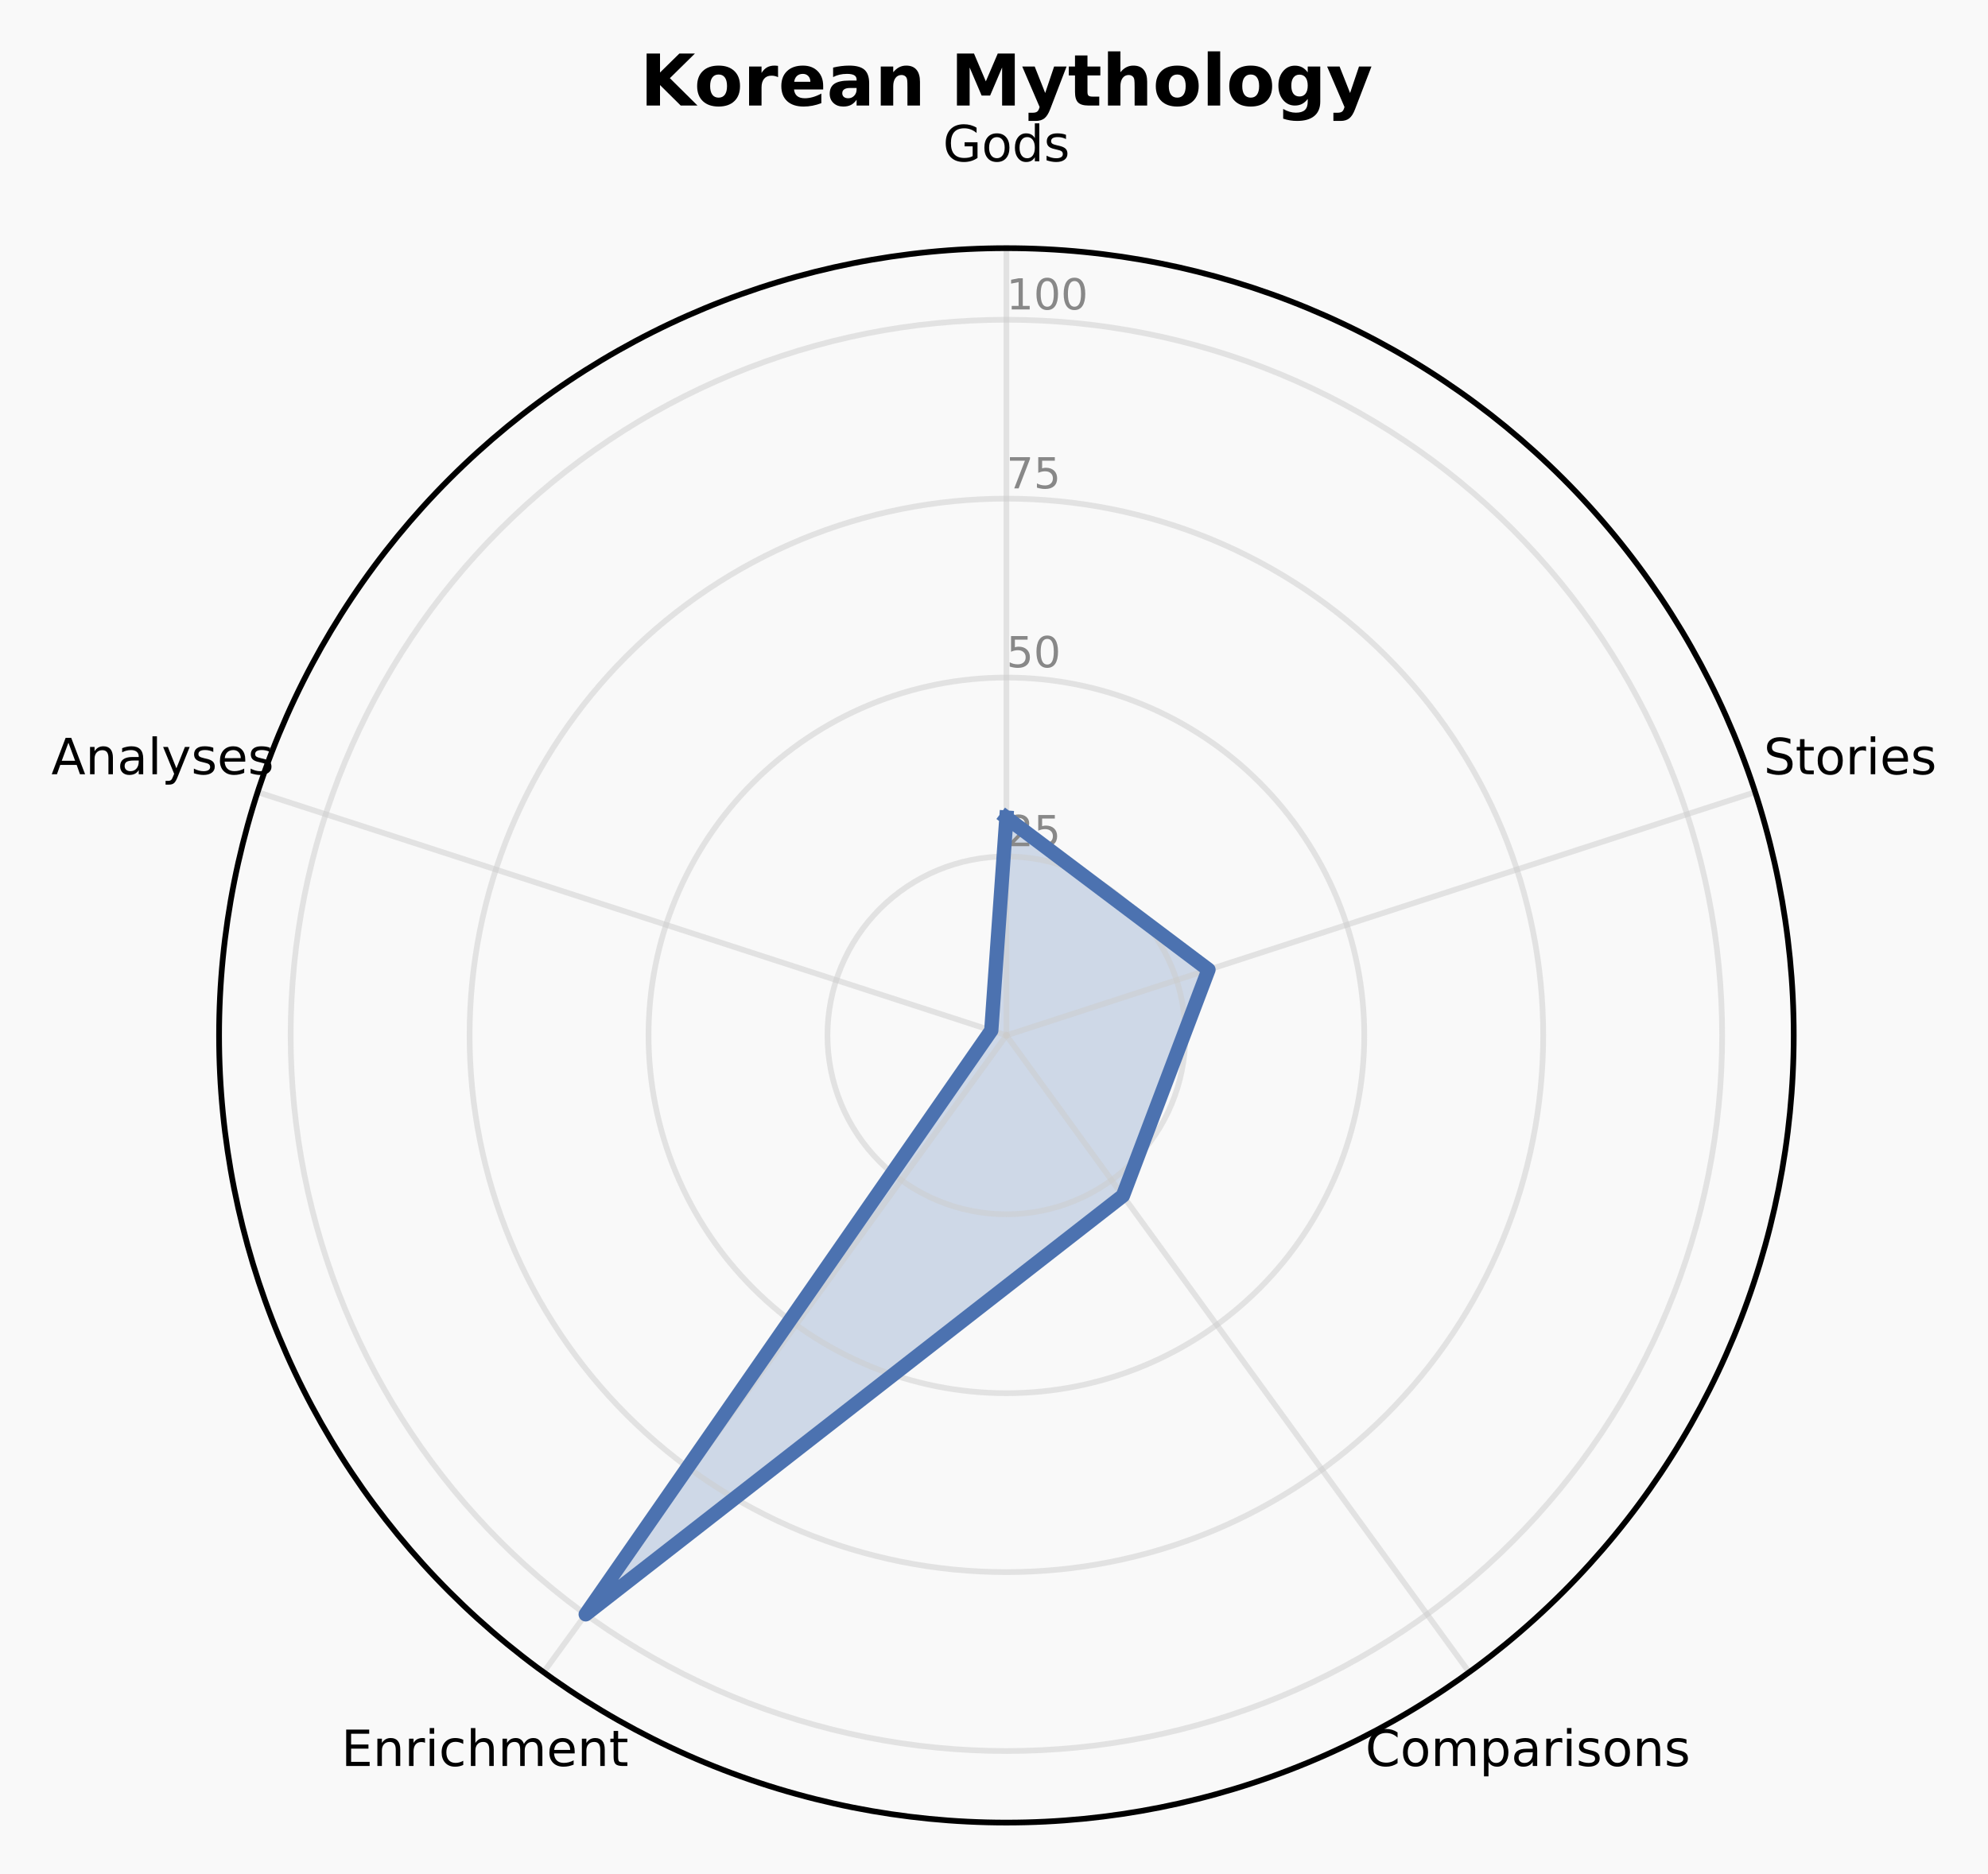
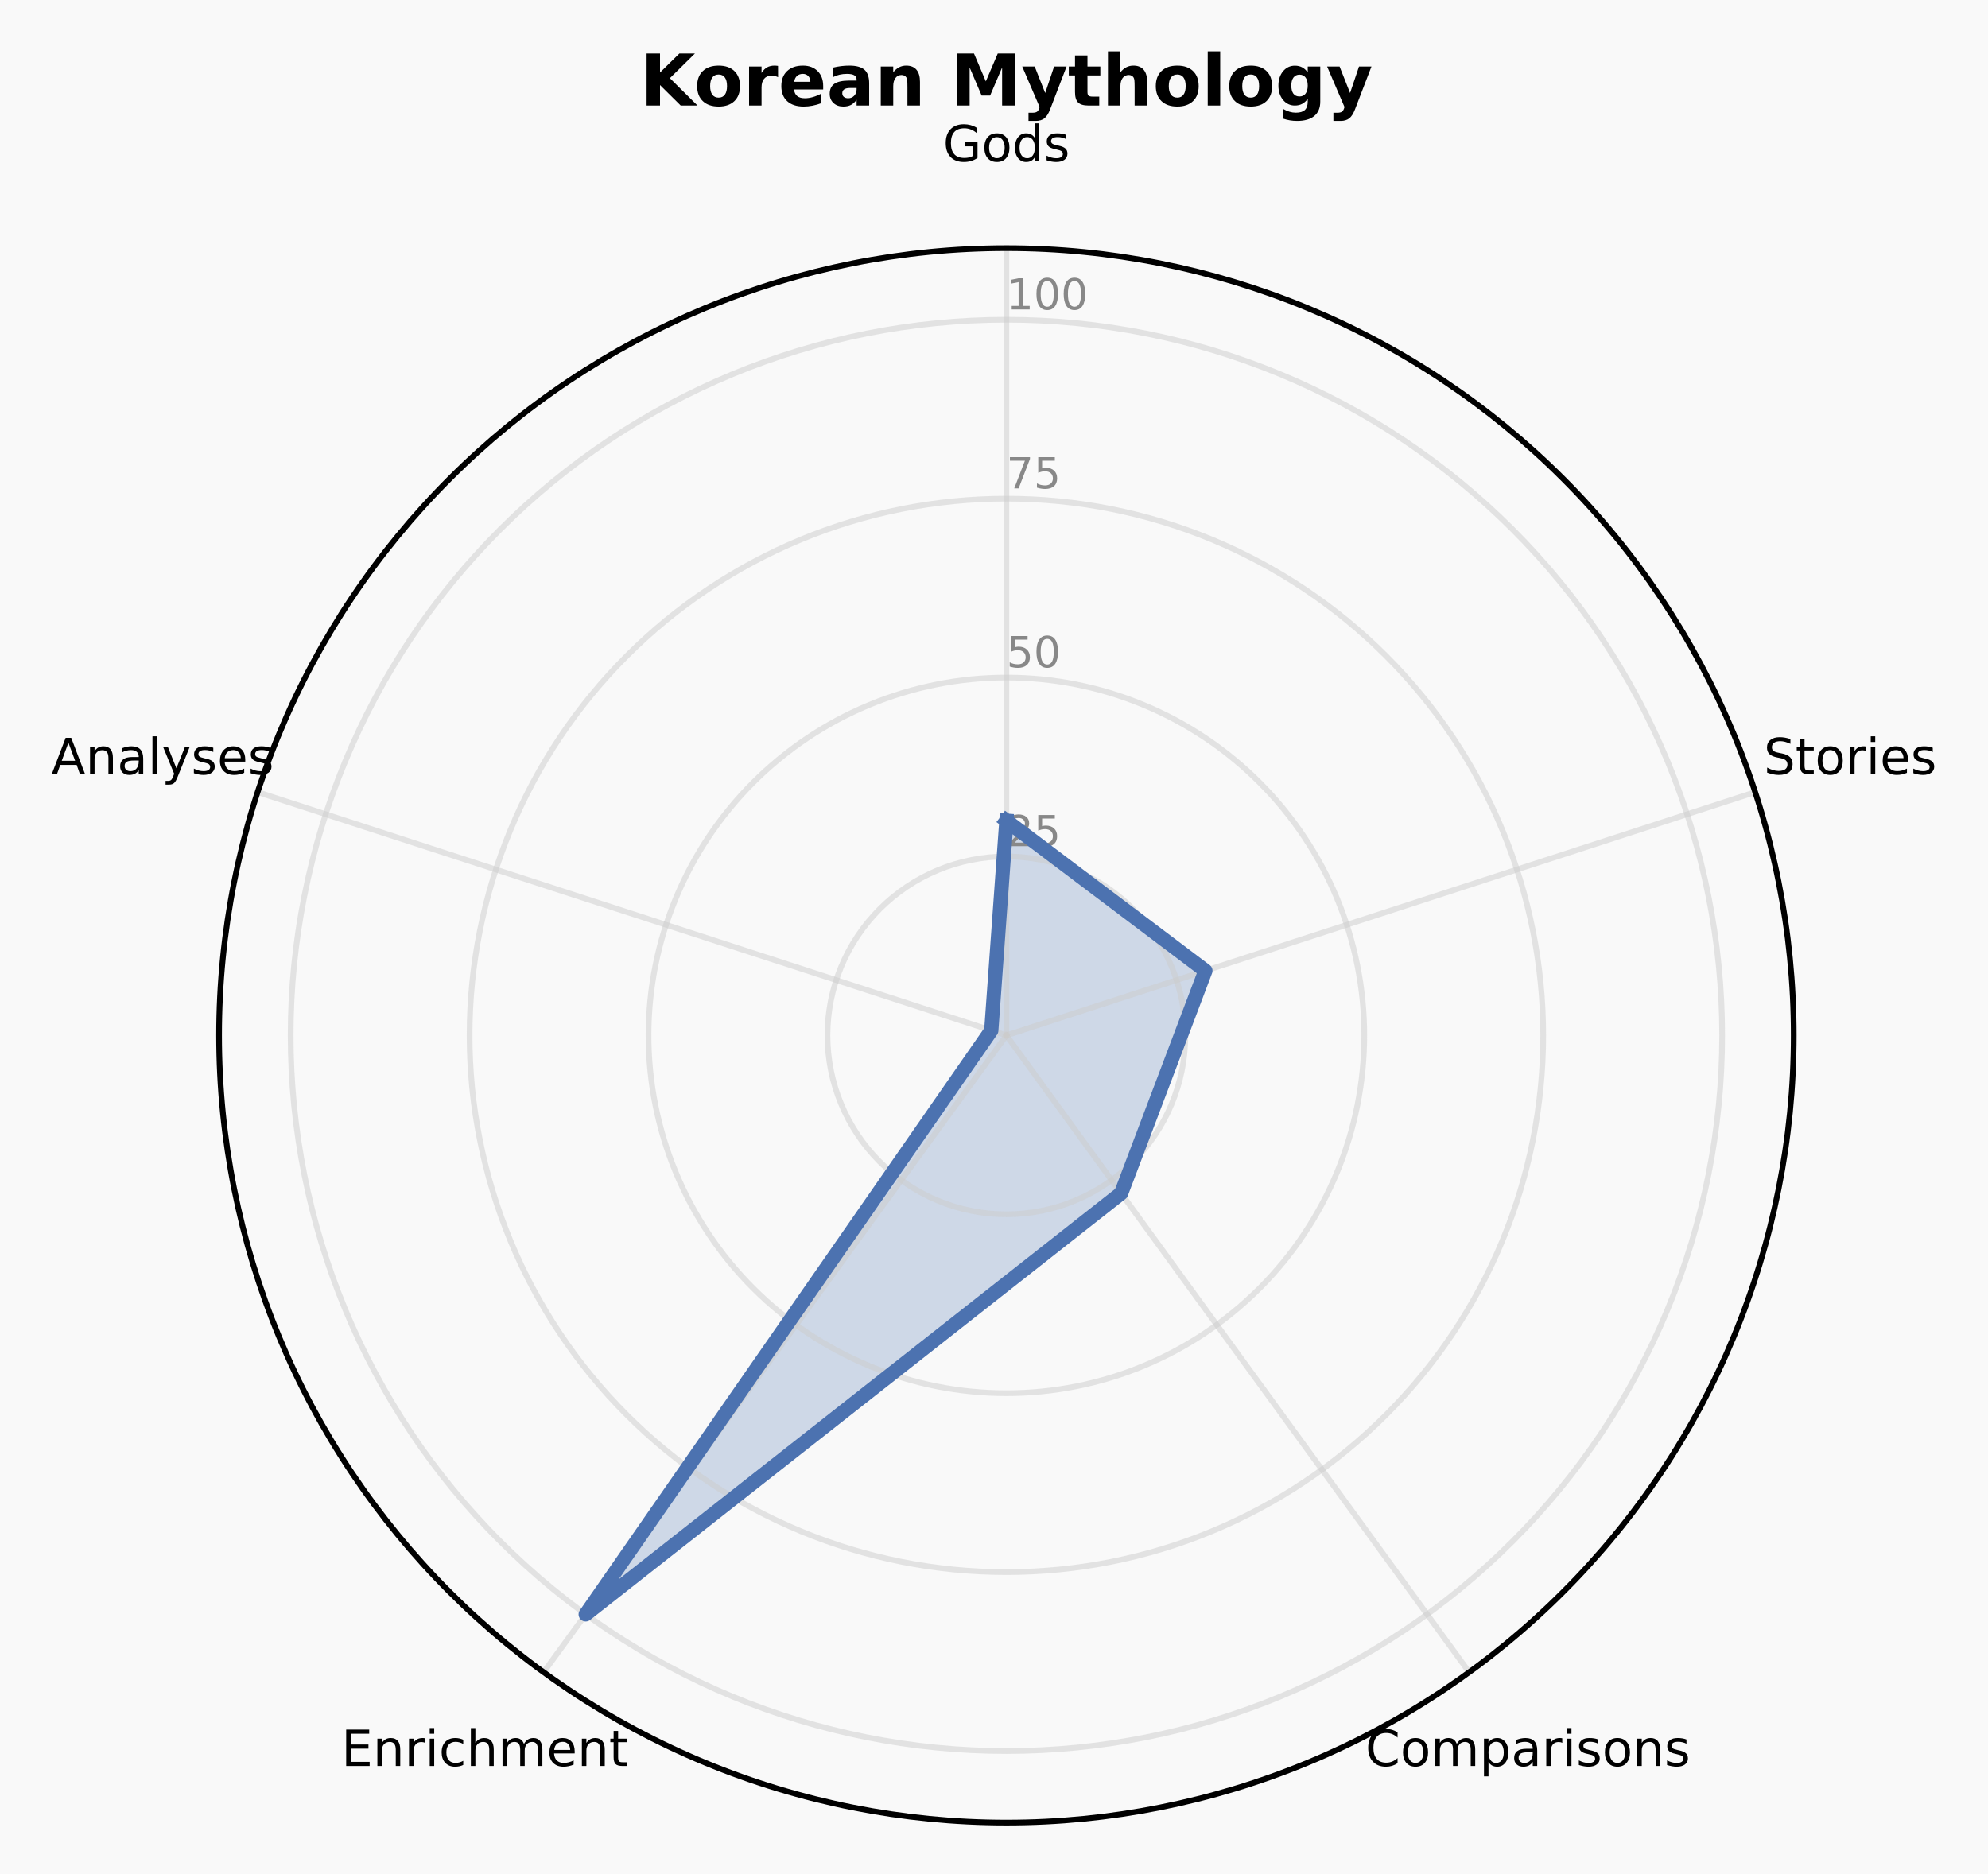
<svg xmlns="http://www.w3.org/2000/svg" xmlns:xlink="http://www.w3.org/1999/xlink" width="278.709pt" height="262.758pt" viewBox="0 0 278.709 262.758" version="1.1">
  <defs>
    <style type="text/css">*{stroke-linejoin: round; stroke-linecap: butt}</style>
  </defs>
  <g id="figure_1">
    <g id="patch_1">
      <path d="M 0 262.758  L 278.709 262.758  L 278.709 0  L 0 0  z " style="fill: #f9f9f9" />
    </g>
    <g id="axes_1">
      <g id="patch_2">
        <path d="M 251.473 145.178  C 251.473 130.683 248.618 116.329 243.071 102.938  C 237.524 89.546 229.393 77.377 219.143 67.128  C 208.894 56.878 196.725 48.748 183.334 43.201  C 169.942 37.654 155.588 34.798 141.093 34.798  C 126.598 34.798 112.244 37.654 98.853 43.201  C 85.461 48.748 73.293 56.878 63.043 67.128  C 52.794 77.377 44.663 89.546 39.116 102.938  C 33.569 116.329 30.714 130.683 30.714 145.178  C 30.714 159.673 33.569 174.027 39.116 187.418  C 44.663 200.81 52.794 212.979 63.043 223.228  C 73.293 233.478 85.461 241.609 98.853 247.155  C 112.244 252.702 126.598 255.558 141.093 255.558  C 155.588 255.558 169.942 252.702 183.334 247.155  C 196.725 241.609 208.894 233.478 219.143 223.228  C 229.393 212.979 237.524 200.81 243.071 187.418  C 248.618 174.027 251.473 159.673 251.473 145.178  M 141.093 145.178  C 141.093 145.178 141.093 145.178 141.093 145.178  C 141.093 145.178 141.093 145.178 141.093 145.178  C 141.093 145.178 141.093 145.178 141.093 145.178  C 141.093 145.178 141.093 145.178 141.093 145.178  C 141.093 145.178 141.093 145.178 141.093 145.178  C 141.093 145.178 141.093 145.178 141.093 145.178  C 141.093 145.178 141.093 145.178 141.093 145.178  C 141.093 145.178 141.093 145.178 141.093 145.178  C 141.093 145.178 141.093 145.178 141.093 145.178  C 141.093 145.178 141.093 145.178 141.093 145.178  C 141.093 145.178 141.093 145.178 141.093 145.178  C 141.093 145.178 141.093 145.178 141.093 145.178  C 141.093 145.178 141.093 145.178 141.093 145.178  C 141.093 145.178 141.093 145.178 141.093 145.178  C 141.093 145.178 141.093 145.178 141.093 145.178  C 141.093 145.178 141.093 145.178 141.093 145.178  z " style="fill: #f9f9f9" />
      </g>
      <g id="patch_3">
-         <path d="M 141.093 114.638  L 169.425 135.972  L 157.427 167.659  L 82.112 226.359  L 138.973 144.489  z " clip-path="url(#p527918b9e1)" style="fill: #4c72b0; opacity: 0.25; stroke: #4c72b0; stroke-linejoin: miter" />
+         <path d="M 141.093 115.075  L 168.989 136.114  L 157.179 167.318  L 82.112 226.359  L 138.973 144.489  z " clip-path="url(#p861253cb9d)" style="fill: #4c72b0; opacity: 0.25; stroke: #4c72b0; stroke-linejoin: miter" />
      </g>
      <g id="matplotlib.axis_1">
        <g id="xtick_1">
          <g id="line2d_1">
-             <path d="M 141.093 145.178  L 141.093 34.798  " clip-path="url(#p527918b9e1)" style="fill: none; stroke: #cccccc; stroke-opacity: 0.5; stroke-width: 0.8; stroke-linecap: square" />
+             <path d="M 141.093 145.178  L 141.093 34.798  " clip-path="url(#p861253cb9d)" style="fill: none; stroke: #cccccc; stroke-opacity: 0.5; stroke-width: 0.8; stroke-linecap: square" />
          </g>
          <g id="text_1">
            <g transform="translate(132.1945 22.61707) scale(0.07 -0.07)">
              <defs>
                <path id="DejaVuSans-2a" d="M 3809 666  L 3809 1919  L 2778 1919  L 2778 2438  L 4434 2438  L 4434 434  Q 4069 175 3628 42  Q 3188 -91 2688 -91  Q 1594 -91 976 548  Q 359 1188 359 2328  Q 359 3472 976 4111  Q 1594 4750 2688 4750  Q 3144 4750 3555 4637  Q 3966 4525 4313 4306  L 4313 3634  Q 3963 3931 3569 4081  Q 3175 4231 2741 4231  Q 1884 4231 1454 3753  Q 1025 3275 1025 2328  Q 1025 1384 1454 906  Q 1884 428 2741 428  Q 3075 428 3337 486  Q 3600 544 3809 666  z " transform="scale(0.015625)" />
                <path id="DejaVuSans-52" d="M 1959 3097  Q 1497 3097 1228 2736  Q 959 2375 959 1747  Q 959 1119 1226 758  Q 1494 397 1959 397  Q 2419 397 2687 759  Q 2956 1122 2956 1747  Q 2956 2369 2687 2733  Q 2419 3097 1959 3097  z M 1959 3584  Q 2709 3584 3137 3096  Q 3566 2609 3566 1747  Q 3566 888 3137 398  Q 2709 -91 1959 -91  Q 1206 -91 779 398  Q 353 888 353 1747  Q 353 2609 779 3096  Q 1206 3584 1959 3584  z " transform="scale(0.015625)" />
                <path id="DejaVuSans-47" d="M 2906 2969  L 2906 4863  L 3481 4863  L 3481 0  L 2906 0  L 2906 525  Q 2725 213 2448 61  Q 2172 -91 1784 -91  Q 1150 -91 751 415  Q 353 922 353 1747  Q 353 2572 751 3078  Q 1150 3584 1784 3584  Q 2172 3584 2448 3432  Q 2725 3281 2906 2969  z M 947 1747  Q 947 1113 1208 752  Q 1469 391 1925 391  Q 2381 391 2643 752  Q 2906 1113 2906 1747  Q 2906 2381 2643 2742  Q 2381 3103 1925 3103  Q 1469 3103 1208 2742  Q 947 2381 947 1747  z " transform="scale(0.015625)" />
                <path id="DejaVuSans-56" d="M 2834 3397  L 2834 2853  Q 2591 2978 2328 3040  Q 2066 3103 1784 3103  Q 1356 3103 1142 2972  Q 928 2841 928 2578  Q 928 2378 1081 2264  Q 1234 2150 1697 2047  L 1894 2003  Q 2506 1872 2764 1633  Q 3022 1394 3022 966  Q 3022 478 2636 193  Q 2250 -91 1575 -91  Q 1294 -91 989 -36  Q 684 19 347 128  L 347 722  Q 666 556 975 473  Q 1284 391 1588 391  Q 1994 391 2212 530  Q 2431 669 2431 922  Q 2431 1156 2273 1281  Q 2116 1406 1581 1522  L 1381 1569  Q 847 1681 609 1914  Q 372 2147 372 2553  Q 372 3047 722 3315  Q 1072 3584 1716 3584  Q 2034 3584 2315 3537  Q 2597 3491 2834 3397  z " transform="scale(0.015625)" />
              </defs>
              <use xlink:href="#DejaVuSans-2a" />
              <use xlink:href="#DejaVuSans-52" transform="translate(77.48438 0)" />
              <use xlink:href="#DejaVuSans-47" transform="translate(138.6719 0)" />
              <use xlink:href="#DejaVuSans-56" transform="translate(202.1562 0)" />
            </g>
          </g>
        </g>
        <g id="xtick_2">
          <g id="line2d_2">
-             <path d="M 141.093 145.178  L 246.07 111.069  " clip-path="url(#p527918b9e1)" style="fill: none; stroke: #cccccc; stroke-opacity: 0.5; stroke-width: 0.8; stroke-linecap: square" />
+             <path d="M 141.093 145.178  L 246.07 111.069  " clip-path="url(#p861253cb9d)" style="fill: none; stroke: #cccccc; stroke-opacity: 0.5; stroke-width: 0.8; stroke-linecap: square" />
          </g>
          <g id="text_2">
            <g transform="translate(247.2616 108.5613) scale(0.07 -0.07)">
              <defs>
                <path id="DejaVuSans-36" d="M 3425 4513  L 3425 3897  Q 3066 4069 2747 4153  Q 2428 4238 2131 4238  Q 1616 4238 1336 4038  Q 1056 3838 1056 3469  Q 1056 3159 1242 3001  Q 1428 2844 1947 2747  L 2328 2669  Q 3034 2534 3370 2195  Q 3706 1856 3706 1288  Q 3706 609 3251 259  Q 2797 -91 1919 -91  Q 1588 -91 1214 -16  Q 841 59 441 206  L 441 856  Q 825 641 1194 531  Q 1563 422 1919 422  Q 2459 422 2753 634  Q 3047 847 3047 1241  Q 3047 1584 2836 1778  Q 2625 1972 2144 2069  L 1759 2144  Q 1053 2284 737 2584  Q 422 2884 422 3419  Q 422 4038 858 4394  Q 1294 4750 2059 4750  Q 2388 4750 2728 4690  Q 3069 4631 3425 4513  z " transform="scale(0.015625)" />
                <path id="DejaVuSans-57" d="M 1172 4494  L 1172 3500  L 2356 3500  L 2356 3053  L 1172 3053  L 1172 1153  Q 1172 725 1289 603  Q 1406 481 1766 481  L 2356 481  L 2356 0  L 1766 0  Q 1100 0 847 248  Q 594 497 594 1153  L 594 3053  L 172 3053  L 172 3500  L 594 3500  L 594 4494  L 1172 4494  z " transform="scale(0.015625)" />
                <path id="DejaVuSans-55" d="M 2631 2963  Q 2534 3019 2420 3045  Q 2306 3072 2169 3072  Q 1681 3072 1420 2755  Q 1159 2438 1159 1844  L 1159 0  L 581 0  L 581 3500  L 1159 3500  L 1159 2956  Q 1341 3275 1631 3429  Q 1922 3584 2338 3584  Q 2397 3584 2469 3576  Q 2541 3569 2628 3553  L 2631 2963  z " transform="scale(0.015625)" />
                <path id="DejaVuSans-4c" d="M 603 3500  L 1178 3500  L 1178 0  L 603 0  L 603 3500  z M 603 4863  L 1178 4863  L 1178 4134  L 603 4134  L 603 4863  z " transform="scale(0.015625)" />
                <path id="DejaVuSans-48" d="M 3597 1894  L 3597 1613  L 953 1613  Q 991 1019 1311 708  Q 1631 397 2203 397  Q 2534 397 2845 478  Q 3156 559 3463 722  L 3463 178  Q 3153 47 2828 -22  Q 2503 -91 2169 -91  Q 1331 -91 842 396  Q 353 884 353 1716  Q 353 2575 817 3079  Q 1281 3584 2069 3584  Q 2775 3584 3186 3129  Q 3597 2675 3597 1894  z M 3022 2063  Q 3016 2534 2758 2815  Q 2500 3097 2075 3097  Q 1594 3097 1305 2825  Q 1016 2553 972 2059  L 3022 2063  z " transform="scale(0.015625)" />
              </defs>
              <use xlink:href="#DejaVuSans-36" />
              <use xlink:href="#DejaVuSans-57" transform="translate(63.48438 0)" />
              <use xlink:href="#DejaVuSans-52" transform="translate(102.6875 0)" />
              <use xlink:href="#DejaVuSans-55" transform="translate(163.875 0)" />
              <use xlink:href="#DejaVuSans-4c" transform="translate(204.9844 0)" />
              <use xlink:href="#DejaVuSans-48" transform="translate(232.7656 0)" />
              <use xlink:href="#DejaVuSans-56" transform="translate(294.2969 0)" />
            </g>
          </g>
        </g>
        <g id="xtick_3">
          <g id="line2d_3">
-             <path d="M 141.093 145.178  L 205.973 234.477  " clip-path="url(#p527918b9e1)" style="fill: none; stroke: #cccccc; stroke-opacity: 0.5; stroke-width: 0.8; stroke-linecap: square" />
+             <path d="M 141.093 145.178  L 205.973 234.477  " clip-path="url(#p861253cb9d)" style="fill: none; stroke: #cccccc; stroke-opacity: 0.5; stroke-width: 0.8; stroke-linecap: square" />
          </g>
          <g id="text_3">
            <g transform="translate(191.4228 247.6219) scale(0.07 -0.07)">
              <defs>
                <path id="DejaVuSans-26" d="M 4122 4306  L 4122 3641  Q 3803 3938 3442 4084  Q 3081 4231 2675 4231  Q 1875 4231 1450 3742  Q 1025 3253 1025 2328  Q 1025 1406 1450 917  Q 1875 428 2675 428  Q 3081 428 3442 575  Q 3803 722 4122 1019  L 4122 359  Q 3791 134 3420 21  Q 3050 -91 2638 -91  Q 1578 -91 968 557  Q 359 1206 359 2328  Q 359 3453 968 4101  Q 1578 4750 2638 4750  Q 3056 4750 3426 4639  Q 3797 4528 4122 4306  z " transform="scale(0.015625)" />
                <path id="DejaVuSans-50" d="M 3328 2828  Q 3544 3216 3844 3400  Q 4144 3584 4550 3584  Q 5097 3584 5394 3201  Q 5691 2819 5691 2113  L 5691 0  L 5113 0  L 5113 2094  Q 5113 2597 4934 2840  Q 4756 3084 4391 3084  Q 3944 3084 3684 2787  Q 3425 2491 3425 1978  L 3425 0  L 2847 0  L 2847 2094  Q 2847 2600 2669 2842  Q 2491 3084 2119 3084  Q 1678 3084 1418 2786  Q 1159 2488 1159 1978  L 1159 0  L 581 0  L 581 3500  L 1159 3500  L 1159 2956  Q 1356 3278 1631 3431  Q 1906 3584 2284 3584  Q 2666 3584 2933 3390  Q 3200 3197 3328 2828  z " transform="scale(0.015625)" />
                <path id="DejaVuSans-53" d="M 1159 525  L 1159 -1331  L 581 -1331  L 581 3500  L 1159 3500  L 1159 2969  Q 1341 3281 1617 3432  Q 1894 3584 2278 3584  Q 2916 3584 3314 3078  Q 3713 2572 3713 1747  Q 3713 922 3314 415  Q 2916 -91 2278 -91  Q 1894 -91 1617 61  Q 1341 213 1159 525  z M 3116 1747  Q 3116 2381 2855 2742  Q 2594 3103 2138 3103  Q 1681 3103 1420 2742  Q 1159 2381 1159 1747  Q 1159 1113 1420 752  Q 1681 391 2138 391  Q 2594 391 2855 752  Q 3116 1113 3116 1747  z " transform="scale(0.015625)" />
                <path id="DejaVuSans-44" d="M 2194 1759  Q 1497 1759 1228 1600  Q 959 1441 959 1056  Q 959 750 1161 570  Q 1363 391 1709 391  Q 2188 391 2477 730  Q 2766 1069 2766 1631  L 2766 1759  L 2194 1759  z M 3341 1997  L 3341 0  L 2766 0  L 2766 531  Q 2569 213 2275 61  Q 1981 -91 1556 -91  Q 1019 -91 701 211  Q 384 513 384 1019  Q 384 1609 779 1909  Q 1175 2209 1959 2209  L 2766 2209  L 2766 2266  Q 2766 2663 2505 2880  Q 2244 3097 1772 3097  Q 1472 3097 1187 3025  Q 903 2953 641 2809  L 641 3341  Q 956 3463 1253 3523  Q 1550 3584 1831 3584  Q 2591 3584 2966 3190  Q 3341 2797 3341 1997  z " transform="scale(0.015625)" />
                <path id="DejaVuSans-51" d="M 3513 2113  L 3513 0  L 2938 0  L 2938 2094  Q 2938 2591 2744 2837  Q 2550 3084 2163 3084  Q 1697 3084 1428 2787  Q 1159 2491 1159 1978  L 1159 0  L 581 0  L 581 3500  L 1159 3500  L 1159 2956  Q 1366 3272 1645 3428  Q 1925 3584 2291 3584  Q 2894 3584 3203 3211  Q 3513 2838 3513 2113  z " transform="scale(0.015625)" />
              </defs>
              <use xlink:href="#DejaVuSans-26" />
              <use xlink:href="#DejaVuSans-52" transform="translate(69.82812 0)" />
              <use xlink:href="#DejaVuSans-50" transform="translate(131.0156 0)" />
              <use xlink:href="#DejaVuSans-53" transform="translate(228.4219 0)" />
              <use xlink:href="#DejaVuSans-44" transform="translate(291.9062 0)" />
              <use xlink:href="#DejaVuSans-55" transform="translate(353.1875 0)" />
              <use xlink:href="#DejaVuSans-4c" transform="translate(394.2969 0)" />
              <use xlink:href="#DejaVuSans-56" transform="translate(422.0781 0)" />
              <use xlink:href="#DejaVuSans-52" transform="translate(474.1719 0)" />
              <use xlink:href="#DejaVuSans-51" transform="translate(535.3594 0)" />
              <use xlink:href="#DejaVuSans-56" transform="translate(598.7344 0)" />
            </g>
          </g>
        </g>
        <g id="xtick_4">
          <g id="line2d_4">
-             <path d="M 141.093 145.178  L 76.214 234.477  " clip-path="url(#p527918b9e1)" style="fill: none; stroke: #cccccc; stroke-opacity: 0.5; stroke-width: 0.8; stroke-linecap: square" />
+             <path d="M 141.093 145.178  L 76.214 234.477  " clip-path="url(#p861253cb9d)" style="fill: none; stroke: #cccccc; stroke-opacity: 0.5; stroke-width: 0.8; stroke-linecap: square" />
          </g>
          <g id="text_4">
            <g transform="translate(47.8483 247.6219) scale(0.07 -0.07)">
              <defs>
                <path id="DejaVuSans-28" d="M 628 4666  L 3578 4666  L 3578 4134  L 1259 4134  L 1259 2753  L 3481 2753  L 3481 2222  L 1259 2222  L 1259 531  L 3634 531  L 3634 0  L 628 0  L 628 4666  z " transform="scale(0.015625)" />
                <path id="DejaVuSans-46" d="M 3122 3366  L 3122 2828  Q 2878 2963 2633 3030  Q 2388 3097 2138 3097  Q 1578 3097 1268 2742  Q 959 2388 959 1747  Q 959 1106 1268 751  Q 1578 397 2138 397  Q 2388 397 2633 464  Q 2878 531 3122 666  L 3122 134  Q 2881 22 2623 -34  Q 2366 -91 2075 -91  Q 1284 -91 818 406  Q 353 903 353 1747  Q 353 2603 823 3093  Q 1294 3584 2113 3584  Q 2378 3584 2631 3529  Q 2884 3475 3122 3366  z " transform="scale(0.015625)" />
                <path id="DejaVuSans-4b" d="M 3513 2113  L 3513 0  L 2938 0  L 2938 2094  Q 2938 2591 2744 2837  Q 2550 3084 2163 3084  Q 1697 3084 1428 2787  Q 1159 2491 1159 1978  L 1159 0  L 581 0  L 581 4863  L 1159 4863  L 1159 2956  Q 1366 3272 1645 3428  Q 1925 3584 2291 3584  Q 2894 3584 3203 3211  Q 3513 2838 3513 2113  z " transform="scale(0.015625)" />
              </defs>
              <use xlink:href="#DejaVuSans-28" />
              <use xlink:href="#DejaVuSans-51" transform="translate(63.1875 0)" />
              <use xlink:href="#DejaVuSans-55" transform="translate(126.5625 0)" />
              <use xlink:href="#DejaVuSans-4c" transform="translate(167.6719 0)" />
              <use xlink:href="#DejaVuSans-46" transform="translate(195.4531 0)" />
              <use xlink:href="#DejaVuSans-4b" transform="translate(250.4375 0)" />
              <use xlink:href="#DejaVuSans-50" transform="translate(313.8125 0)" />
              <use xlink:href="#DejaVuSans-48" transform="translate(411.2188 0)" />
              <use xlink:href="#DejaVuSans-51" transform="translate(472.75 0)" />
              <use xlink:href="#DejaVuSans-57" transform="translate(536.125 0)" />
            </g>
          </g>
        </g>
        <g id="xtick_5">
          <g id="line2d_5">
-             <path d="M 141.093 145.178  L 36.116 111.069  " clip-path="url(#p527918b9e1)" style="fill: none; stroke: #cccccc; stroke-opacity: 0.5; stroke-width: 0.8; stroke-linecap: square" />
+             <path d="M 141.093 145.178  L 36.116 111.069  " clip-path="url(#p861253cb9d)" style="fill: none; stroke: #cccccc; stroke-opacity: 0.5; stroke-width: 0.8; stroke-linecap: square" />
          </g>
          <g id="text_5">
            <g transform="translate(7.2 108.5613) scale(0.07 -0.07)">
              <defs>
                <path id="DejaVuSans-24" d="M 2188 4044  L 1331 1722  L 3047 1722  L 2188 4044  z M 1831 4666  L 2547 4666  L 4325 0  L 3669 0  L 3244 1197  L 1141 1197  L 716 0  L 50 0  L 1831 4666  z " transform="scale(0.015625)" />
                <path id="DejaVuSans-4f" d="M 603 4863  L 1178 4863  L 1178 0  L 603 0  L 603 4863  z " transform="scale(0.015625)" />
                <path id="DejaVuSans-5c" d="M 2059 -325  Q 1816 -950 1584 -1140  Q 1353 -1331 966 -1331  L 506 -1331  L 506 -850  L 844 -850  Q 1081 -850 1212 -737  Q 1344 -625 1503 -206  L 1606 56  L 191 3500  L 800 3500  L 1894 763  L 2988 3500  L 3597 3500  L 2059 -325  z " transform="scale(0.015625)" />
              </defs>
              <use xlink:href="#DejaVuSans-24" />
              <use xlink:href="#DejaVuSans-51" transform="translate(68.40625 0)" />
              <use xlink:href="#DejaVuSans-44" transform="translate(131.7812 0)" />
              <use xlink:href="#DejaVuSans-4f" transform="translate(193.0625 0)" />
              <use xlink:href="#DejaVuSans-5c" transform="translate(220.8438 0)" />
              <use xlink:href="#DejaVuSans-56" transform="translate(280.0312 0)" />
              <use xlink:href="#DejaVuSans-48" transform="translate(332.125 0)" />
              <use xlink:href="#DejaVuSans-56" transform="translate(393.6562 0)" />
            </g>
          </g>
        </g>
      </g>
      <g id="matplotlib.axis_2">
        <g id="ytick_1">
          <g id="line2d_6">
-             <path d="M 141.093 120.092  C 144.388 120.092 147.65 120.741 150.693 122.001  C 153.737 123.262 156.503 125.11 158.832 127.439  C 161.161 129.769 163.009 132.534 164.27 135.578  C 165.531 138.621 166.18 141.884 166.18 145.178  C 166.18 148.472 165.531 151.735 164.27 154.778  C 163.009 157.822 161.161 160.587 158.832 162.917  C 156.503 165.246 153.737 167.094 150.693 168.355  C 147.65 169.615 144.388 170.264 141.093 170.264  C 137.799 170.264 134.537 169.615 131.493 168.355  C 128.45 167.094 125.684 165.246 123.355 162.917  C 121.025 160.587 119.177 157.822 117.917 154.778  C 116.656 151.735 116.007 148.472 116.007 145.178  C 116.007 141.884 116.656 138.621 117.917 135.578  C 119.177 132.534 121.025 129.769 123.355 127.439  C 125.684 125.11 128.45 123.262 131.493 122.001  C 134.537 120.741 137.799 120.092 141.093 120.092  " clip-path="url(#p527918b9e1)" style="fill: none; stroke: #cccccc; stroke-opacity: 0.5; stroke-width: 0.8; stroke-linecap: square" />
+             <path d="M 141.093 120.092  C 144.388 120.092 147.65 120.741 150.693 122.001  C 153.737 123.262 156.503 125.11 158.832 127.439  C 161.161 129.769 163.009 132.534 164.27 135.578  C 165.531 138.621 166.18 141.884 166.18 145.178  C 166.18 148.472 165.531 151.735 164.27 154.778  C 163.009 157.822 161.161 160.587 158.832 162.917  C 156.503 165.246 153.737 167.094 150.693 168.355  C 147.65 169.615 144.388 170.264 141.093 170.264  C 137.799 170.264 134.537 169.615 131.493 168.355  C 128.45 167.094 125.684 165.246 123.355 162.917  C 121.025 160.587 119.177 157.822 117.917 154.778  C 116.656 151.735 116.007 148.472 116.007 145.178  C 116.007 141.884 116.656 138.621 117.917 135.578  C 119.177 132.534 121.025 129.769 123.355 127.439  C 125.684 125.11 128.45 123.262 131.493 122.001  C 134.537 120.741 137.799 120.092 141.093 120.092  " clip-path="url(#p861253cb9d)" style="fill: none; stroke: #cccccc; stroke-opacity: 0.5; stroke-width: 0.8; stroke-linecap: square" />
          </g>
          <g id="text_6">
            <g style="fill: #888888" transform="translate(141.0933 118.6504) scale(0.06 -0.06)">
              <defs>
                <path id="DejaVuSans-15" d="M 1228 531  L 3431 531  L 3431 0  L 469 0  L 469 531  Q 828 903 1448 1529  Q 2069 2156 2228 2338  Q 2531 2678 2651 2914  Q 2772 3150 2772 3378  Q 2772 3750 2511 3984  Q 2250 4219 1831 4219  Q 1534 4219 1204 4116  Q 875 4013 500 3803  L 500 4441  Q 881 4594 1212 4672  Q 1544 4750 1819 4750  Q 2544 4750 2975 4387  Q 3406 4025 3406 3419  Q 3406 3131 3298 2873  Q 3191 2616 2906 2266  Q 2828 2175 2409 1742  Q 1991 1309 1228 531  z " transform="scale(0.015625)" />
                <path id="DejaVuSans-18" d="M 691 4666  L 3169 4666  L 3169 4134  L 1269 4134  L 1269 2991  Q 1406 3038 1543 3061  Q 1681 3084 1819 3084  Q 2600 3084 3056 2656  Q 3513 2228 3513 1497  Q 3513 744 3044 326  Q 2575 -91 1722 -91  Q 1428 -91 1123 -41  Q 819 9 494 109  L 494 744  Q 775 591 1075 516  Q 1375 441 1709 441  Q 2250 441 2565 725  Q 2881 1009 2881 1497  Q 2881 1984 2565 2268  Q 2250 2553 1709 2553  Q 1456 2553 1204 2497  Q 953 2441 691 2322  L 691 4666  z " transform="scale(0.015625)" />
              </defs>
              <use xlink:href="#DejaVuSans-15" />
              <use xlink:href="#DejaVuSans-18" transform="translate(63.625 0)" />
            </g>
          </g>
        </g>
        <g id="ytick_2">
          <g id="line2d_7">
-             <path d="M 141.093 95.005  C 147.682 95.005 154.206 96.303 160.293 98.825  C 166.381 101.346 171.912 105.042 176.571 109.701  C 181.229 114.36 184.925 119.891 187.447 125.978  C 189.968 132.065 191.266 138.589 191.266 145.178  C 191.266 151.767 189.968 158.291 187.447 164.378  C 184.925 170.465 181.229 175.997 176.571 180.655  C 171.912 185.314 166.381 189.01 160.293 191.531  C 154.206 194.053 147.682 195.351 141.093 195.351  C 134.505 195.351 127.98 194.053 121.893 191.531  C 115.806 189.01 110.275 185.314 105.616 180.655  C 100.957 175.997 97.261 170.465 94.74 164.378  C 92.219 158.291 90.921 151.767 90.921 145.178  C 90.921 138.589 92.219 132.065 94.74 125.978  C 97.261 119.891 100.957 114.36 105.616 109.701  C 110.275 105.042 115.806 101.346 121.893 98.825  C 127.98 96.303 134.505 95.005 141.093 95.005  " clip-path="url(#p527918b9e1)" style="fill: none; stroke: #cccccc; stroke-opacity: 0.5; stroke-width: 0.8; stroke-linecap: square" />
+             <path d="M 141.093 95.005  C 147.682 95.005 154.206 96.303 160.293 98.825  C 166.381 101.346 171.912 105.042 176.571 109.701  C 181.229 114.36 184.925 119.891 187.447 125.978  C 189.968 132.065 191.266 138.589 191.266 145.178  C 191.266 151.767 189.968 158.291 187.447 164.378  C 184.925 170.465 181.229 175.997 176.571 180.655  C 171.912 185.314 166.381 189.01 160.293 191.531  C 154.206 194.053 147.682 195.351 141.093 195.351  C 134.505 195.351 127.98 194.053 121.893 191.531  C 115.806 189.01 110.275 185.314 105.616 180.655  C 100.957 175.997 97.261 170.465 94.74 164.378  C 92.219 158.291 90.921 151.767 90.921 145.178  C 90.921 138.589 92.219 132.065 94.74 125.978  C 97.261 119.891 100.957 114.36 105.616 109.701  C 110.275 105.042 115.806 101.346 121.893 98.825  C 127.98 96.303 134.505 95.005 141.093 95.005  " clip-path="url(#p861253cb9d)" style="fill: none; stroke: #cccccc; stroke-opacity: 0.5; stroke-width: 0.8; stroke-linecap: square" />
          </g>
          <g id="text_7">
            <g style="fill: #888888" transform="translate(141.0933 93.56408) scale(0.06 -0.06)">
              <defs>
                <path id="DejaVuSans-13" d="M 2034 4250  Q 1547 4250 1301 3770  Q 1056 3291 1056 2328  Q 1056 1369 1301 889  Q 1547 409 2034 409  Q 2525 409 2770 889  Q 3016 1369 3016 2328  Q 3016 3291 2770 3770  Q 2525 4250 2034 4250  z M 2034 4750  Q 2819 4750 3233 4129  Q 3647 3509 3647 2328  Q 3647 1150 3233 529  Q 2819 -91 2034 -91  Q 1250 -91 836 529  Q 422 1150 422 2328  Q 422 3509 836 4129  Q 1250 4750 2034 4750  z " transform="scale(0.015625)" />
              </defs>
              <use xlink:href="#DejaVuSans-18" />
              <use xlink:href="#DejaVuSans-13" transform="translate(63.625 0)" />
            </g>
          </g>
        </g>
        <g id="ytick_3">
          <g id="line2d_8">
-             <path d="M 141.093 69.919  C 150.976 69.919 160.763 71.866 169.894 75.648  C 179.024 79.43 187.321 84.974 194.309 91.962  C 201.298 98.95 206.841 107.247 210.623 116.378  C 214.405 125.508 216.352 135.295 216.352 145.178  C 216.352 155.061 214.405 164.848 210.623 173.978  C 206.841 183.109 201.298 191.406 194.309 198.394  C 187.321 205.382 179.024 210.926 169.894 214.708  C 160.763 218.49 150.976 220.437 141.093 220.437  C 131.21 220.437 121.424 218.49 112.293 214.708  C 103.162 210.926 94.866 205.382 87.877 198.394  C 80.889 191.406 75.345 183.109 71.563 173.978  C 67.781 164.848 65.834 155.061 65.834 145.178  C 65.834 135.295 67.781 125.508 71.563 116.378  C 75.345 107.247 80.889 98.95 87.877 91.962  C 94.866 84.974 103.162 79.43 112.293 75.648  C 121.424 71.866 131.21 69.919 141.093 69.919  " clip-path="url(#p527918b9e1)" style="fill: none; stroke: #cccccc; stroke-opacity: 0.5; stroke-width: 0.8; stroke-linecap: square" />
+             <path d="M 141.093 69.919  C 150.976 69.919 160.763 71.866 169.894 75.648  C 179.024 79.43 187.321 84.974 194.309 91.962  C 201.298 98.95 206.841 107.247 210.623 116.378  C 214.405 125.508 216.352 135.295 216.352 145.178  C 216.352 155.061 214.405 164.848 210.623 173.978  C 206.841 183.109 201.298 191.406 194.309 198.394  C 187.321 205.382 179.024 210.926 169.894 214.708  C 160.763 218.49 150.976 220.437 141.093 220.437  C 131.21 220.437 121.424 218.49 112.293 214.708  C 103.162 210.926 94.866 205.382 87.877 198.394  C 80.889 191.406 75.345 183.109 71.563 173.978  C 67.781 164.848 65.834 155.061 65.834 145.178  C 65.834 135.295 67.781 125.508 71.563 116.378  C 75.345 107.247 80.889 98.95 87.877 91.962  C 94.866 84.974 103.162 79.43 112.293 75.648  C 121.424 71.866 131.21 69.919 141.093 69.919  " clip-path="url(#p861253cb9d)" style="fill: none; stroke: #cccccc; stroke-opacity: 0.5; stroke-width: 0.8; stroke-linecap: square" />
          </g>
          <g id="text_8">
            <g style="fill: #888888" transform="translate(141.0933 68.47781) scale(0.06 -0.06)">
              <defs>
                <path id="DejaVuSans-1a" d="M 525 4666  L 3525 4666  L 3525 4397  L 1831 0  L 1172 0  L 2766 4134  L 525 4134  L 525 4666  z " transform="scale(0.015625)" />
              </defs>
              <use xlink:href="#DejaVuSans-1a" />
              <use xlink:href="#DejaVuSans-18" transform="translate(63.625 0)" />
            </g>
          </g>
        </g>
        <g id="ytick_4">
          <g id="line2d_9">
-             <path d="M 141.093 44.833  C 154.27 44.833 167.32 47.429 179.494 52.471  C 191.668 57.514 202.73 64.906 212.048 74.223  C 221.366 83.541 228.757 94.603 233.8 106.778  C 238.843 118.952 241.438 132.001 241.438 145.178  C 241.438 158.355 238.843 171.404 233.8 183.578  C 228.757 195.753 221.366 206.815 212.048 216.133  C 202.73 225.45 191.668 232.842 179.494 237.885  C 167.32 242.927 154.27 245.523 141.093 245.523  C 127.916 245.523 114.867 242.927 102.693 237.885  C 90.519 232.842 79.456 225.45 70.139 216.133  C 60.821 206.815 53.429 195.753 48.387 183.578  C 43.344 171.404 40.748 158.355 40.748 145.178  C 40.748 132.001 43.344 118.952 48.387 106.778  C 53.429 94.603 60.821 83.541 70.139 74.223  C 79.456 64.906 90.519 57.514 102.693 52.471  C 114.867 47.429 127.916 44.833 141.093 44.833  " clip-path="url(#p527918b9e1)" style="fill: none; stroke: #cccccc; stroke-opacity: 0.5; stroke-width: 0.8; stroke-linecap: square" />
+             <path d="M 141.093 44.833  C 154.27 44.833 167.32 47.429 179.494 52.471  C 191.668 57.514 202.73 64.906 212.048 74.223  C 221.366 83.541 228.757 94.603 233.8 106.778  C 238.843 118.952 241.438 132.001 241.438 145.178  C 241.438 158.355 238.843 171.404 233.8 183.578  C 228.757 195.753 221.366 206.815 212.048 216.133  C 202.73 225.45 191.668 232.842 179.494 237.885  C 167.32 242.927 154.27 245.523 141.093 245.523  C 127.916 245.523 114.867 242.927 102.693 237.885  C 90.519 232.842 79.456 225.45 70.139 216.133  C 60.821 206.815 53.429 195.753 48.387 183.578  C 43.344 171.404 40.748 158.355 40.748 145.178  C 40.748 132.001 43.344 118.952 48.387 106.778  C 53.429 94.603 60.821 83.541 70.139 74.223  C 79.456 64.906 90.519 57.514 102.693 52.471  C 114.867 47.429 127.916 44.833 141.093 44.833  " clip-path="url(#p861253cb9d)" style="fill: none; stroke: #cccccc; stroke-opacity: 0.5; stroke-width: 0.8; stroke-linecap: square" />
          </g>
          <g id="text_9">
            <g style="fill: #888888" transform="translate(141.0933 43.39154) scale(0.06 -0.06)">
              <defs>
                <path id="DejaVuSans-14" d="M 794 531  L 1825 531  L 1825 4091  L 703 3866  L 703 4441  L 1819 4666  L 2450 4666  L 2450 531  L 3481 531  L 3481 0  L 794 0  L 794 531  z " transform="scale(0.015625)" />
              </defs>
              <use xlink:href="#DejaVuSans-14" />
              <use xlink:href="#DejaVuSans-13" transform="translate(63.625 0)" />
              <use xlink:href="#DejaVuSans-13" transform="translate(127.25 0)" />
            </g>
          </g>
        </g>
      </g>
      <g id="line2d_10">
-         <path d="M 141.093 114.638  L 169.425 135.972  L 157.427 167.659  L 82.112 226.359  L 138.973 144.489  L 141.093 114.638  " clip-path="url(#p527918b9e1)" style="fill: none; stroke: #4c72b0; stroke-width: 2; stroke-linecap: square" />
+         <path d="M 141.093 115.075  L 168.989 136.114  L 157.179 167.318  L 82.112 226.359  L 138.973 144.489  L 141.093 115.075  " clip-path="url(#p861253cb9d)" style="fill: none; stroke: #4c72b0; stroke-width: 2; stroke-linecap: square" />
      </g>
      <g id="patch_4">
        <path d="M 141.093 34.798  C 126.598 34.798 112.244 37.654 98.853 43.201  C 85.461 48.748 73.293 56.878 63.043 67.128  C 52.794 77.377 44.663 89.546 39.116 102.938  C 33.569 116.329 30.714 130.683 30.714 145.178  C 30.714 159.673 33.569 174.027 39.116 187.418  C 44.663 200.81 52.794 212.979 63.043 223.228  C 73.293 233.478 85.461 241.609 98.853 247.155  C 112.244 252.702 126.598 255.558 141.093 255.558  C 155.588 255.558 169.942 252.702 183.334 247.155  C 196.725 241.609 208.894 233.478 219.143 223.228  C 229.393 212.979 237.524 200.81 243.071 187.418  C 248.618 174.027 251.473 159.673 251.473 145.178  C 251.473 130.683 248.618 116.329 243.071 102.938  C 237.524 89.546 229.393 77.377 219.143 67.128  C 208.894 56.878 196.725 48.748 183.334 43.201  C 169.942 37.654 155.588 34.798 141.093 34.798  " style="fill: none; stroke: #000000; stroke-width: 0.8; stroke-linejoin: miter; stroke-linecap: square" />
      </g>
      <g id="text_10">
        <g transform="translate(89.73311 14.79844) scale(0.1 -0.1)">
          <defs>
            <path id="DejaVuSans-Bold-2e" d="M 588 4666  L 1791 4666  L 1791 2963  L 3525 4666  L 4922 4666  L 2675 2456  L 5153 0  L 3647 0  L 1791 1838  L 1791 0  L 588 0  L 588 4666  z " transform="scale(0.015625)" />
            <path id="DejaVuSans-Bold-52" d="M 2203 2784  Q 1831 2784 1636 2517  Q 1441 2250 1441 1747  Q 1441 1244 1636 976  Q 1831 709 2203 709  Q 2569 709 2762 976  Q 2956 1244 2956 1747  Q 2956 2250 2762 2517  Q 2569 2784 2203 2784  z M 2203 3584  Q 3106 3584 3614 3096  Q 4122 2609 4122 1747  Q 4122 884 3614 396  Q 3106 -91 2203 -91  Q 1297 -91 786 396  Q 275 884 275 1747  Q 275 2609 786 3096  Q 1297 3584 2203 3584  z " transform="scale(0.015625)" />
            <path id="DejaVuSans-Bold-55" d="M 3138 2547  Q 2991 2616 2845 2648  Q 2700 2681 2553 2681  Q 2122 2681 1889 2404  Q 1656 2128 1656 1613  L 1656 0  L 538 0  L 538 3500  L 1656 3500  L 1656 2925  Q 1872 3269 2151 3426  Q 2431 3584 2822 3584  Q 2878 3584 2943 3579  Q 3009 3575 3134 3559  L 3138 2547  z " transform="scale(0.015625)" />
            <path id="DejaVuSans-Bold-48" d="M 4031 1759  L 4031 1441  L 1416 1441  Q 1456 1047 1700 850  Q 1944 653 2381 653  Q 2734 653 3104 758  Q 3475 863 3866 1075  L 3866 213  Q 3469 63 3072 -14  Q 2675 -91 2278 -91  Q 1328 -91 801 392  Q 275 875 275 1747  Q 275 2603 792 3093  Q 1309 3584 2216 3584  Q 3041 3584 3536 3087  Q 4031 2591 4031 1759  z M 2881 2131  Q 2881 2450 2695 2645  Q 2509 2841 2209 2841  Q 1884 2841 1681 2658  Q 1478 2475 1428 2131  L 2881 2131  z " transform="scale(0.015625)" />
            <path id="DejaVuSans-Bold-44" d="M 2106 1575  Q 1756 1575 1579 1456  Q 1403 1338 1403 1106  Q 1403 894 1545 773  Q 1688 653 1941 653  Q 2256 653 2472 879  Q 2688 1106 2688 1447  L 2688 1575  L 2106 1575  z M 3816 1997  L 3816 0  L 2688 0  L 2688 519  Q 2463 200 2181 54  Q 1900 -91 1497 -91  Q 953 -91 614 226  Q 275 544 275 1050  Q 275 1666 698 1953  Q 1122 2241 2028 2241  L 2688 2241  L 2688 2328  Q 2688 2594 2478 2717  Q 2269 2841 1825 2841  Q 1466 2841 1156 2769  Q 847 2697 581 2553  L 581 3406  Q 941 3494 1303 3539  Q 1666 3584 2028 3584  Q 2975 3584 3395 3211  Q 3816 2838 3816 1997  z " transform="scale(0.015625)" />
            <path id="DejaVuSans-Bold-51" d="M 4056 2131  L 4056 0  L 2931 0  L 2931 347  L 2931 1631  Q 2931 2084 2911 2256  Q 2891 2428 2841 2509  Q 2775 2619 2662 2680  Q 2550 2741 2406 2741  Q 2056 2741 1856 2470  Q 1656 2200 1656 1722  L 1656 0  L 538 0  L 538 3500  L 1656 3500  L 1656 2988  Q 1909 3294 2193 3439  Q 2478 3584 2822 3584  Q 3428 3584 3742 3212  Q 4056 2841 4056 2131  z " transform="scale(0.015625)" />
            <path id="DejaVuSans-Bold-3" transform="scale(0.015625)" />
            <path id="DejaVuSans-Bold-30" d="M 588 4666  L 2119 4666  L 3181 2169  L 4250 4666  L 5778 4666  L 5778 0  L 4641 0  L 4641 3413  L 3566 897  L 2803 897  L 1728 3413  L 1728 0  L 588 0  L 588 4666  z " transform="scale(0.015625)" />
            <path id="DejaVuSans-Bold-5c" d="M 78 3500  L 1197 3500  L 2138 1125  L 2938 3500  L 4056 3500  L 2584 -331  Q 2363 -916 2067 -1148  Q 1772 -1381 1288 -1381  L 641 -1381  L 641 -647  L 991 -647  Q 1275 -647 1404 -556  Q 1534 -466 1606 -231  L 1638 -134  L 78 3500  z " transform="scale(0.015625)" />
            <path id="DejaVuSans-Bold-57" d="M 1759 4494  L 1759 3500  L 2913 3500  L 2913 2700  L 1759 2700  L 1759 1216  Q 1759 972 1856 886  Q 1953 800 2241 800  L 2816 800  L 2816 0  L 1856 0  Q 1194 0 917 276  Q 641 553 641 1216  L 641 2700  L 84 2700  L 84 3500  L 641 3500  L 641 4494  L 1759 4494  z " transform="scale(0.015625)" />
            <path id="DejaVuSans-Bold-4b" d="M 4056 2131  L 4056 0  L 2931 0  L 2931 347  L 2931 1625  Q 2931 2084 2911 2256  Q 2891 2428 2841 2509  Q 2775 2619 2662 2680  Q 2550 2741 2406 2741  Q 2056 2741 1856 2470  Q 1656 2200 1656 1722  L 1656 0  L 538 0  L 538 4863  L 1656 4863  L 1656 2988  Q 1909 3294 2193 3439  Q 2478 3584 2822 3584  Q 3428 3584 3742 3212  Q 4056 2841 4056 2131  z " transform="scale(0.015625)" />
            <path id="DejaVuSans-Bold-4f" d="M 538 4863  L 1656 4863  L 1656 0  L 538 0  L 538 4863  z " transform="scale(0.015625)" />
            <path id="DejaVuSans-Bold-4a" d="M 2919 594  Q 2688 288 2409 144  Q 2131 0 1766 0  Q 1125 0 706 504  Q 288 1009 288 1791  Q 288 2575 706 3076  Q 1125 3578 1766 3578  Q 2131 3578 2409 3434  Q 2688 3291 2919 2981  L 2919 3500  L 4044 3500  L 4044 353  Q 4044 -491 3511 -936  Q 2978 -1381 1966 -1381  Q 1638 -1381 1331 -1331  Q 1025 -1281 716 -1178  L 716 -306  Q 1009 -475 1290 -558  Q 1572 -641 1856 -641  Q 2406 -641 2662 -400  Q 2919 -159 2919 353  L 2919 594  z M 2181 2772  Q 1834 2772 1640 2515  Q 1447 2259 1447 1791  Q 1447 1309 1634 1061  Q 1822 813 2181 813  Q 2531 813 2725 1069  Q 2919 1325 2919 1791  Q 2919 2259 2725 2515  Q 2531 2772 2181 2772  z " transform="scale(0.015625)" />
          </defs>
          <use xlink:href="#DejaVuSans-Bold-2e" />
          <use xlink:href="#DejaVuSans-Bold-52" transform="translate(75.73438 0)" />
          <use xlink:href="#DejaVuSans-Bold-55" transform="translate(144.4375 0)" />
          <use xlink:href="#DejaVuSans-Bold-48" transform="translate(193.75 0)" />
          <use xlink:href="#DejaVuSans-Bold-44" transform="translate(261.5781 0)" />
          <use xlink:href="#DejaVuSans-Bold-51" transform="translate(329.0625 0)" />
          <use xlink:href="#DejaVuSans-Bold-3" transform="translate(400.25 0)" />
          <use xlink:href="#DejaVuSans-Bold-30" transform="translate(435.0625 0)" />
          <use xlink:href="#DejaVuSans-Bold-5c" transform="translate(534.5781 0)" />
          <use xlink:href="#DejaVuSans-Bold-57" transform="translate(599.7656 0)" />
          <use xlink:href="#DejaVuSans-Bold-4b" transform="translate(647.5625 0)" />
          <use xlink:href="#DejaVuSans-Bold-52" transform="translate(718.75 0)" />
          <use xlink:href="#DejaVuSans-Bold-4f" transform="translate(787.4531 0)" />
          <use xlink:href="#DejaVuSans-Bold-52" transform="translate(821.7344 0)" />
          <use xlink:href="#DejaVuSans-Bold-4a" transform="translate(890.4375 0)" />
          <use xlink:href="#DejaVuSans-Bold-5c" transform="translate(962.0156 0)" />
        </g>
      </g>
    </g>
  </g>
  <defs>
-     <clipPath id="p527918b9e1">
+     <clipPath id="p861253cb9d">
      <path d="M 251.473 145.178  C 251.473 130.683 248.618 116.329 243.071 102.938  C 237.524 89.546 229.393 77.377 219.143 67.128  C 208.894 56.878 196.725 48.748 183.334 43.201  C 169.942 37.654 155.588 34.798 141.093 34.798  C 126.598 34.798 112.244 37.654 98.853 43.201  C 85.461 48.748 73.293 56.878 63.043 67.128  C 52.794 77.377 44.663 89.546 39.116 102.938  C 33.569 116.329 30.714 130.683 30.714 145.178  C 30.714 159.673 33.569 174.027 39.116 187.418  C 44.663 200.81 52.794 212.979 63.043 223.228  C 73.293 233.478 85.461 241.609 98.853 247.155  C 112.244 252.702 126.598 255.558 141.093 255.558  C 155.588 255.558 169.942 252.702 183.334 247.155  C 196.725 241.609 208.894 233.478 219.143 223.228  C 229.393 212.979 237.524 200.81 243.071 187.418  C 248.618 174.027 251.473 159.673 251.473 145.178  M 141.093 145.178  C 141.093 145.178 141.093 145.178 141.093 145.178  C 141.093 145.178 141.093 145.178 141.093 145.178  C 141.093 145.178 141.093 145.178 141.093 145.178  C 141.093 145.178 141.093 145.178 141.093 145.178  C 141.093 145.178 141.093 145.178 141.093 145.178  C 141.093 145.178 141.093 145.178 141.093 145.178  C 141.093 145.178 141.093 145.178 141.093 145.178  C 141.093 145.178 141.093 145.178 141.093 145.178  C 141.093 145.178 141.093 145.178 141.093 145.178  C 141.093 145.178 141.093 145.178 141.093 145.178  C 141.093 145.178 141.093 145.178 141.093 145.178  C 141.093 145.178 141.093 145.178 141.093 145.178  C 141.093 145.178 141.093 145.178 141.093 145.178  C 141.093 145.178 141.093 145.178 141.093 145.178  C 141.093 145.178 141.093 145.178 141.093 145.178  C 141.093 145.178 141.093 145.178 141.093 145.178  z " />
    </clipPath>
  </defs>
</svg>
